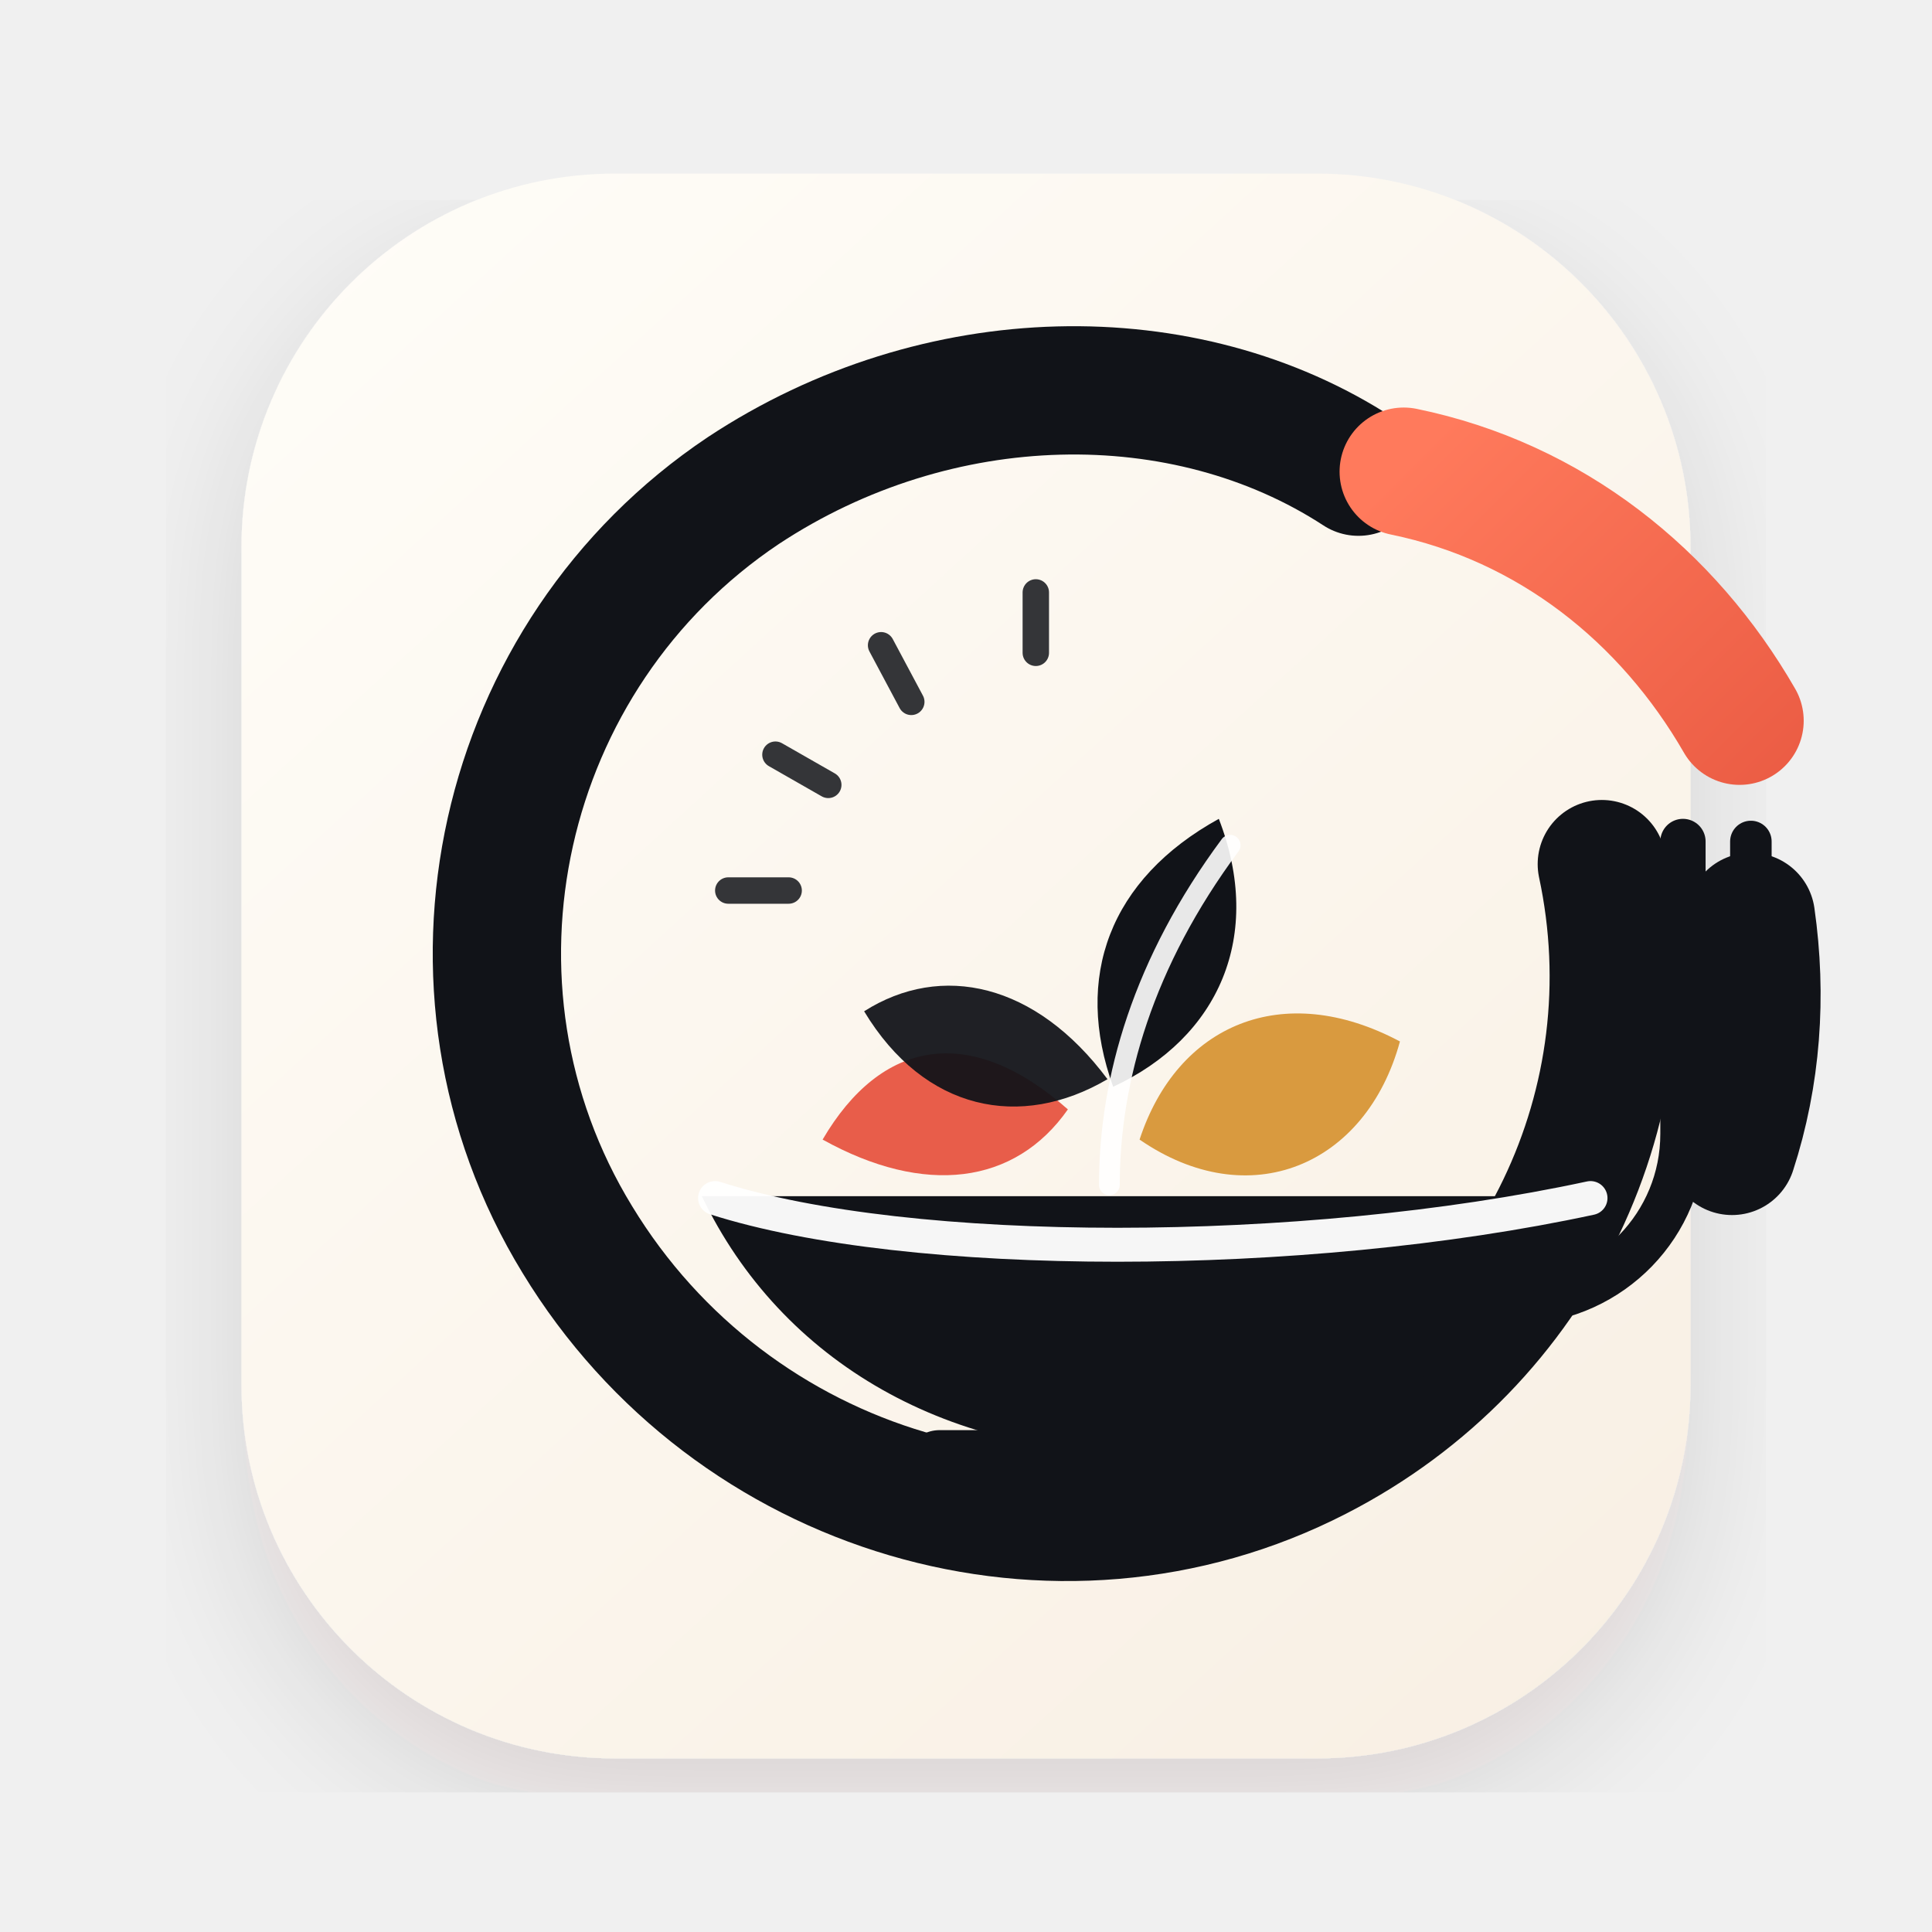
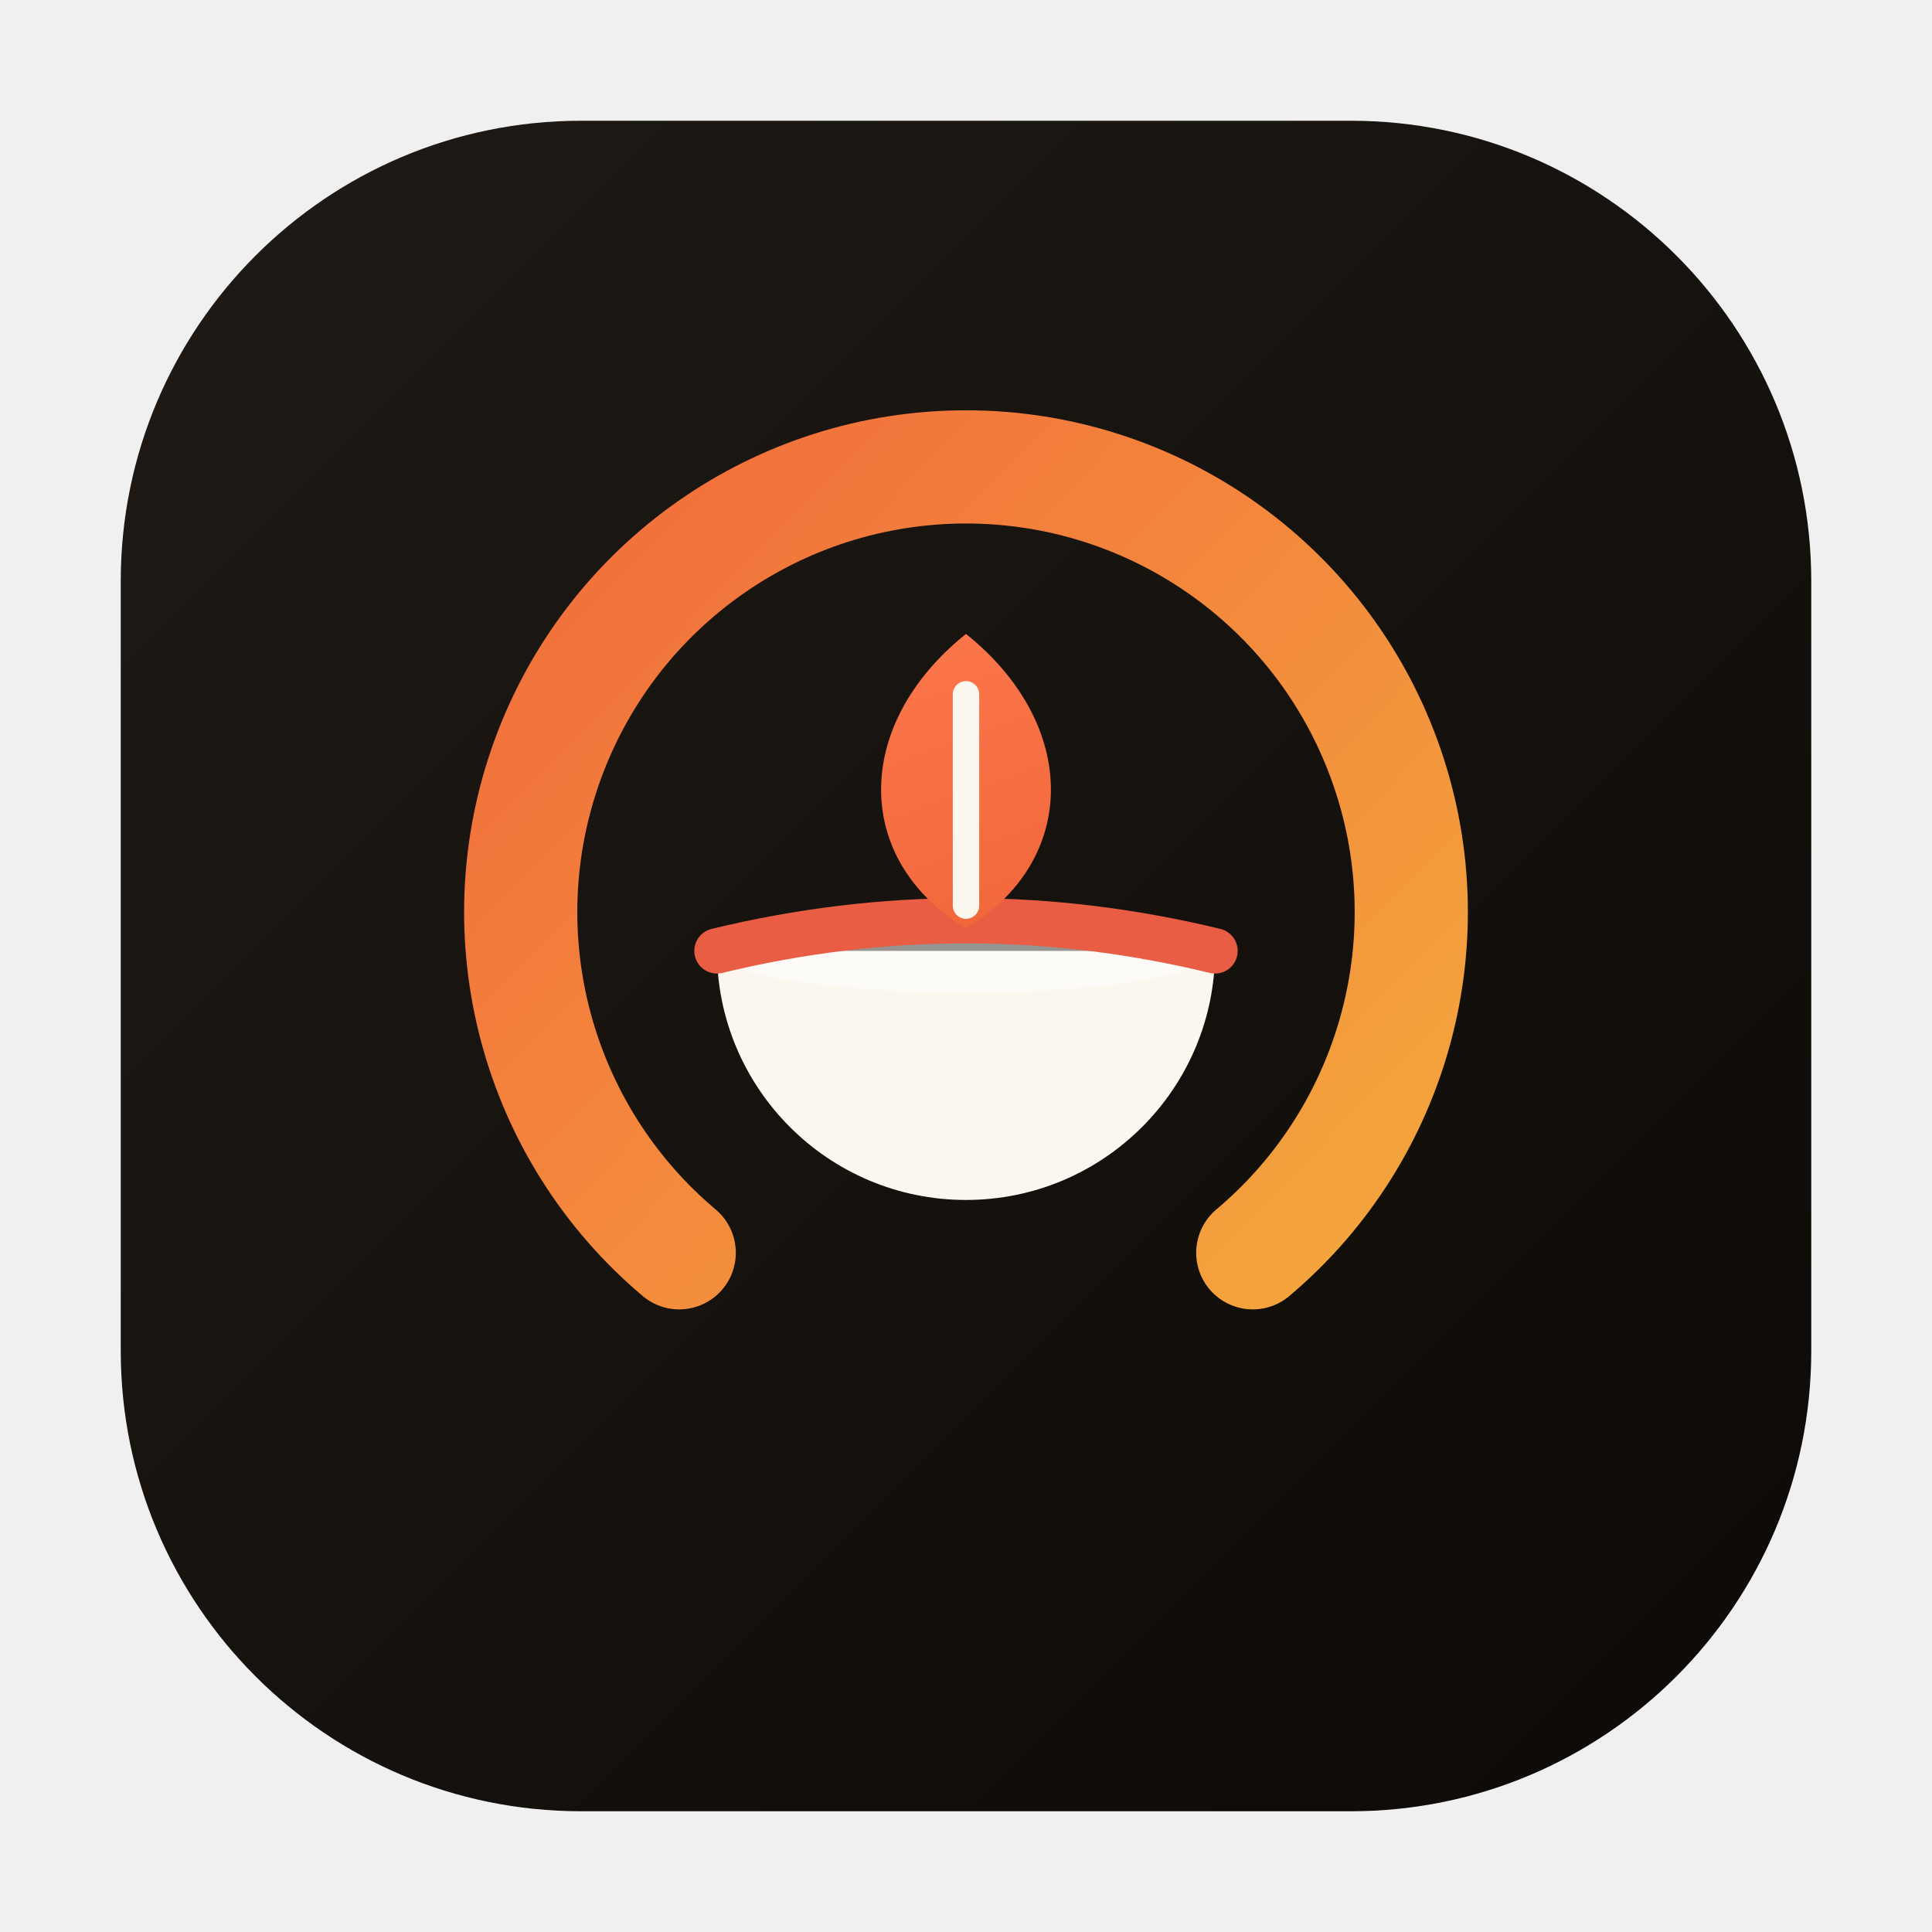
- <svg xmlns="http://www.w3.org/2000/svg" width="1024" height="1024" viewBox="0 0 1024 1024" fill="none" role="img" aria-labelledby="title desc">
+ <svg xmlns="http://www.w3.org/2000/svg" width="512" height="512" viewBox="0 0 512 512" fill="none" role="img" aria-labelledby="t d">
  <defs>
-     <linearGradient id="bg" x1="132" y1="96" x2="892" y2="928" gradientUnits="userSpaceOnUse">
-       <stop stop-color="#FFFDF8" />
-       <stop offset="1" stop-color="#F8EFE3" />
+     <linearGradient id="ring" x1="120" y1="120" x2="400" y2="392" gradientUnits="userSpaceOnUse">
+       <stop stop-color="#F2683C" />
+       <stop offset="1" stop-color="#F4B23C" />
    </linearGradient>
-     <linearGradient id="coral" x1="604" y1="158" x2="828" y2="382" gradientUnits="userSpaceOnUse">
-       <stop stop-color="#FF7A5C" />
-       <stop offset="1" stop-color="#E7563F" />
+     <linearGradient id="leaf" x1="240" y1="150" x2="272" y2="240" gradientUnits="userSpaceOnUse">
+       <stop stop-color="#FF7A4F" />
+       <stop offset="1" stop-color="#F2683C" />
    </linearGradient>
-     <filter id="soft" x="88" y="78" width="848" height="872" filterUnits="userSpaceOnUse" color-interpolation-filters="sRGB">
-       <feDropShadow dx="0" dy="28" stdDeviation="36" flood-color="#2A2018" flood-opacity="0.12" />
-     </filter>
+     <linearGradient id="badge" x1="64" y1="64" x2="448" y2="448" gradientUnits="userSpaceOnUse">
+       <stop stop-color="#1E1914" />
+       <stop offset="1" stop-color="#0E0B08" />
+     </linearGradient>
  </defs>
-   <rect x="128" y="92" width="768" height="840" rx="198" fill="url(#bg)" filter="url(#soft)" />
-   <g transform="translate(132 96)">
-     <path d="M588 154C496 94 365 96 262 164C132 251 92 427 174 561C256 696 428 747 566 676C683 616 744 488 717 362" stroke="#111318" stroke-width="68" stroke-linecap="round" />
-     <path d="M612 154C690 170 752 220 790 286" stroke="url(#coral)" stroke-width="68" stroke-linecap="round" />
-     <path d="M796 390C802 432 799 474 786 514" stroke="#111318" stroke-width="68" stroke-linecap="round" />
-     <path d="M760 350V505C760 553 722 592 674 594" stroke="#111318" stroke-width="24" stroke-linecap="round" />
-     <path d="M724 350V438M760 350V438M796 350V438" stroke="#111318" stroke-width="22" stroke-linecap="round" />
-     <path d="M240 538C282 626 372 678 482 674C584 670 674 617 718 538H240Z" fill="#111318" />
-     <path d="M247 539C350 572 558 572 711 539" stroke="white" stroke-width="18" stroke-linecap="round" opacity=".96" />
-     <path d="M366 681H584" stroke="#111318" stroke-width="38" stroke-linecap="round" />
-     <path d="M304 508C335 455 382 446 434 492C406 532 358 538 304 508Z" fill="#E85D4A" />
-     <path d="M472 508C492 447 548 423 610 456C592 522 530 548 472 508Z" fill="#D99A3F" />
-     <path d="M458 480C437 422 456 370 514 338C538 400 514 454 458 480Z" fill="#111318" />
-     <path d="M455 476C417 425 367 414 326 440C358 493 409 503 455 476Z" fill="#111318" opacity=".94" />
-     <path d="M456 532C456 476 474 414 520 352" stroke="white" stroke-width="11" stroke-linecap="round" opacity=".9" />
-     <path d="M254 376H286M279 304L307 320M335 246L351 276M417 218V250" stroke="#111318" stroke-width="14" stroke-linecap="round" opacity=".85" />
-   </g>
+   <rect x="32" y="32" width="448" height="448" rx="122" fill="url(#badge)" />
+   <path d="M180 332 A 118 118 0 1 1 332 332" stroke="url(#ring)" stroke-width="30" stroke-linecap="round" fill="none" />
+   <path d="M190 252 A 66 66 0 0 0 322 252 Z" fill="#FBF7EF" />
+   <ellipse cx="256" cy="252" rx="66" ry="11" fill="#FFFFFF" opacity="0.55" />
+   <path d="M190 252 Q 256 236 322 252" stroke="#E85D43" stroke-width="12" stroke-linecap="round" fill="none" />
+   <path d="M256 168 C 286 192 286 228 256 246 C 226 228 226 192 256 168 Z" fill="url(#leaf)" />
+   <path d="M256 184 V 240" stroke="#FBF7EF" stroke-width="7" stroke-linecap="round" />
</svg>
